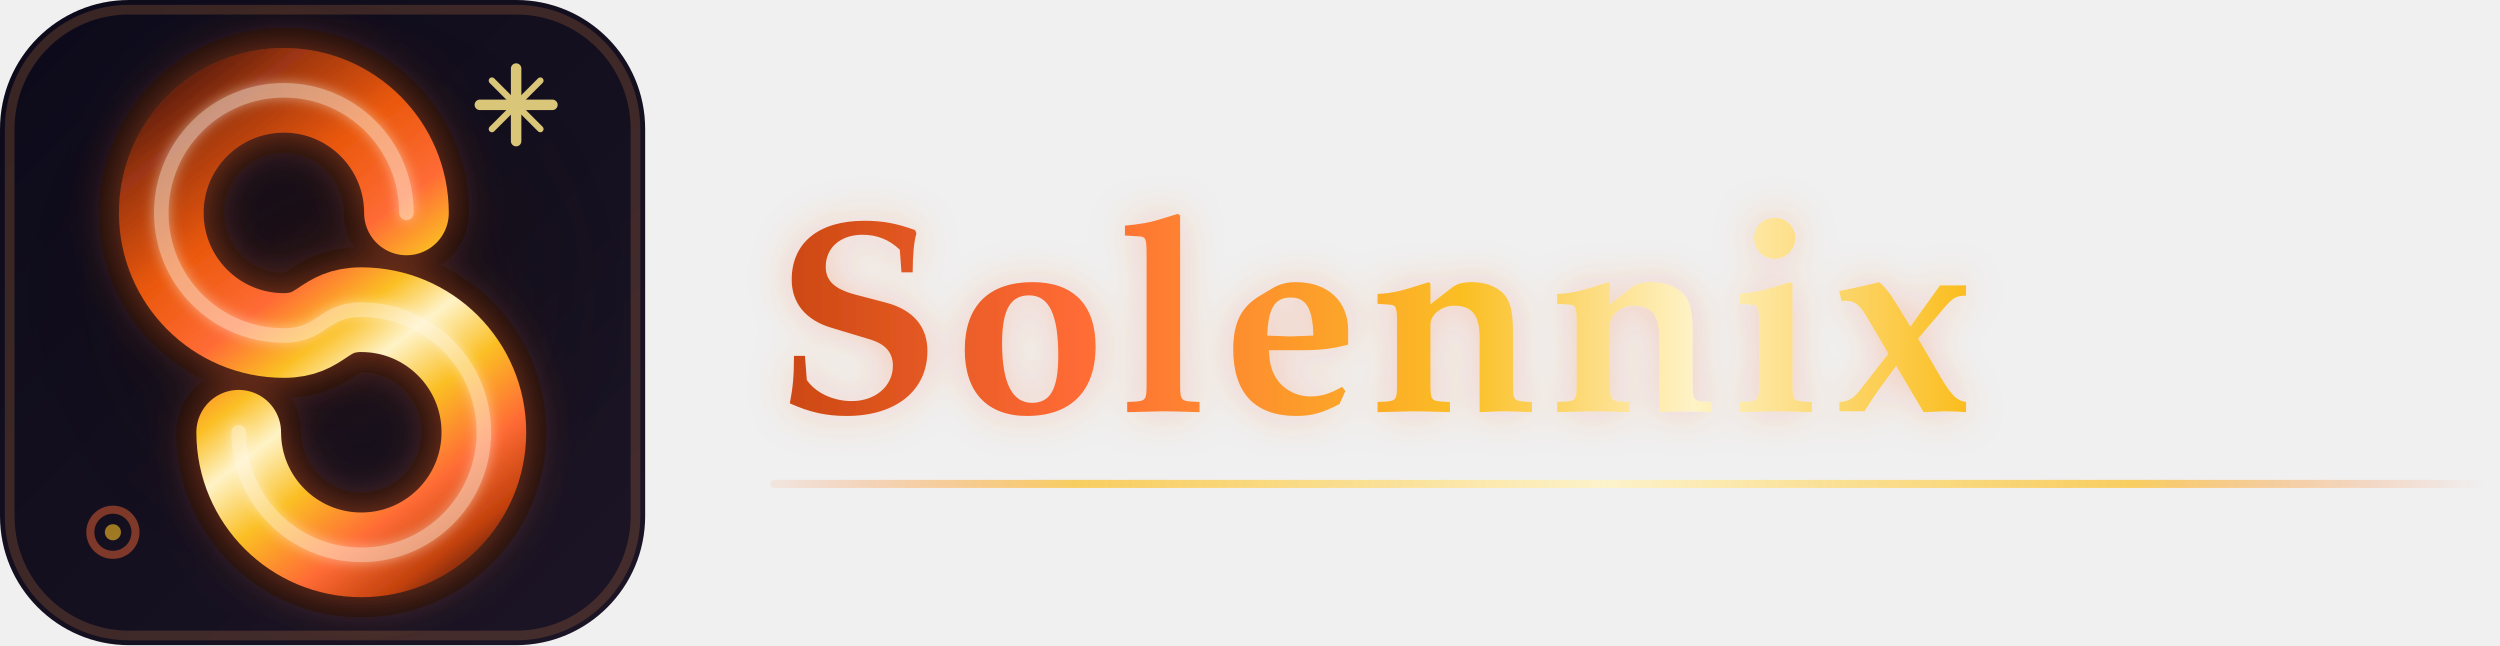
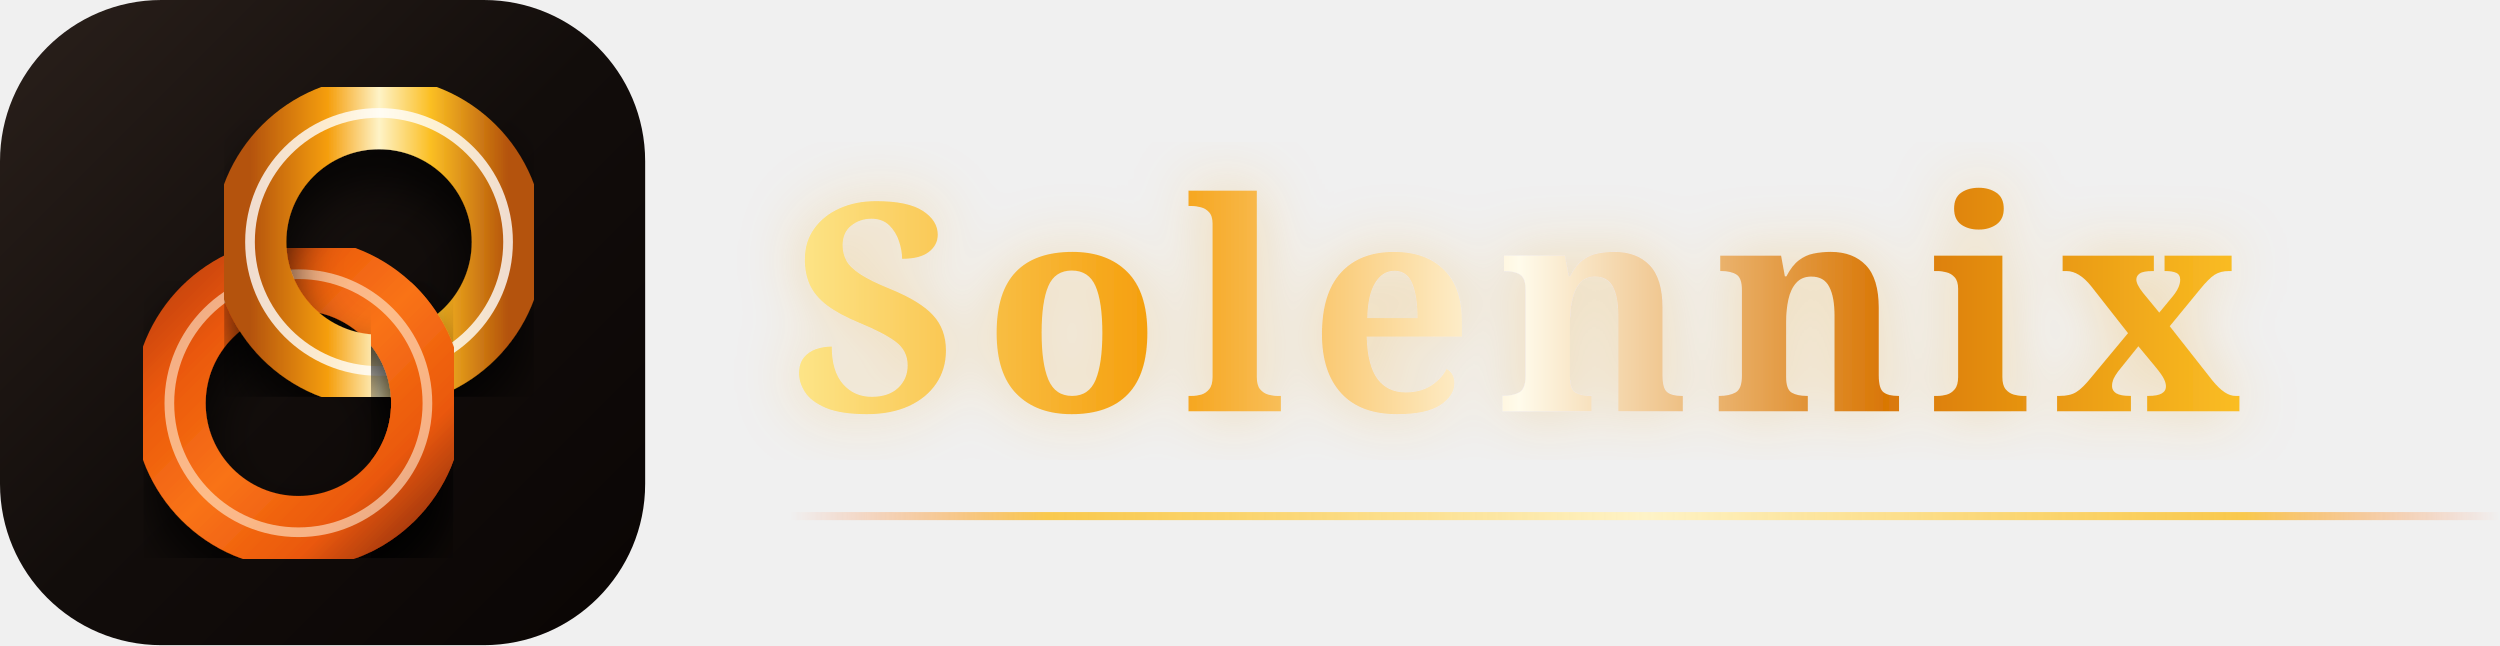
<svg xmlns="http://www.w3.org/2000/svg" viewBox="0 0 310 80">
  <defs>
-     <linearGradient id="iconBg" x1="0" y1="0" x2="80" y2="80" gradientUnits="userSpaceOnUse">
-       <stop offset="0%" stop-color="#0c0a1a" />
-       <stop offset="100%" stop-color="#1c1525" />
+     <linearGradient id="iconBg" x1="0" y1="0" x2="1" y2="1">
+       <stop offset="0%" stop-color="#2a201b" />
+       <stop offset="50%" stop-color="#120d0b" />
+       <stop offset="100%" stop-color="#0a0504" />
    </linearGradient>
-     <radialGradient id="iconWarm" cx="50%" cy="45%" r="50%">
-       <stop offset="0%" stop-color="#3d1500" stop-opacity="0.35" />
-       <stop offset="100%" stop-color="#000000" stop-opacity="0" />
-     </radialGradient>
-     <linearGradient id="metalIcon" x1="17" y1="10" x2="63" y2="70" gradientUnits="userSpaceOnUse">
-       <stop offset="0%" stop-color="#431407" />
-       <stop offset="12%" stop-color="#9a3412" />
-       <stop offset="28%" stop-color="#ea580c" />
-       <stop offset="42%" stop-color="#ff6b35" />
-       <stop offset="52%" stop-color="#fbbf24" />
-       <stop offset="60%" stop-color="#fef3c7" />
+     <linearGradient id="gold-grad" x1="0" y1="0.5" x2="1" y2="0.5">
+       <stop offset="0%" stop-color="#b45309" />
+       <stop offset="30%" stop-color="#f59e0b" />
+       <stop offset="50%" stop-color="#fef3c7" />
      <stop offset="70%" stop-color="#fbbf24" />
-       <stop offset="82%" stop-color="#ff6b35" />
-       <stop offset="92%" stop-color="#c2410c" />
-       <stop offset="100%" stop-color="#431407" />
+       <stop offset="100%" stop-color="#b45309" />
    </linearGradient>
-     <linearGradient id="metalText" x1="90" y1="0" x2="308" y2="0" gradientUnits="userSpaceOnUse">
+     <linearGradient id="orange-grad" x1="0" y1="0" x2="1" y2="1">
      <stop offset="0%" stop-color="#c2410c" />
-       <stop offset="20%" stop-color="#ff6b35" />
-       <stop offset="42%" stop-color="#fbbf24" />
-       <stop offset="55%" stop-color="#fef3c7" />
-       <stop offset="70%" stop-color="#fbbf24" />
-       <stop offset="85%" stop-color="#ff6b35" />
-       <stop offset="100%" stop-color="#c2410c" />
+       <stop offset="20%" stop-color="#ea580c" />
+       <stop offset="50%" stop-color="#f97316" />
+       <stop offset="80%" stop-color="#ea580c" />
+       <stop offset="100%" stop-color="#9a3412" />
    </linearGradient>
-     <linearGradient id="accentLine" x1="90" y1="0" x2="308" y2="0" gradientUnits="userSpaceOnUse">
-       <stop offset="0%" stop-color="#ff6b35" stop-opacity="0" />
-       <stop offset="20%" stop-color="#fbbf24" stop-opacity="0.7" />
-       <stop offset="50%" stop-color="#fef3c7" stop-opacity="0.9" />
-       <stop offset="80%" stop-color="#fbbf24" stop-opacity="0.7" />
-       <stop offset="100%" stop-color="#ff6b35" stop-opacity="0" />
+     <filter id="drop-shadow">
+       <feDropShadow dx="0" dy="4" stdDeviation="3" flood-color="#000000" flood-opacity="0.8" />
+     </filter>
+     <linearGradient id="textGold" x1="0%" y1="0%" x2="100%" y2="0%">
+       <stop offset="0%" stop-color="#fde68a" />
+       <stop offset="25%" stop-color="#f59e0b" />
+       <stop offset="50%" stop-color="#fffbeb" />
+       <stop offset="75%" stop-color="#d97706" />
+       <stop offset="100%" stop-color="#fbbf24" />
    </linearGradient>
-     <filter id="iconGlow" x="-45%" y="-45%" width="190%" height="190%">
-       <feGaussianBlur in="SourceAlpha" stdDeviation="3" result="blur" />
-       <feFlood flood-color="#ff6b35" flood-opacity="0.5" result="color" />
+     <filter id="textGlow" x="-10%" y="-20%" width="120%" height="140%">
+       <feGaussianBlur in="SourceAlpha" stdDeviation="4" result="blur" />
+       <feFlood flood-color="#f59e0b" flood-opacity="0.3" result="color" />
      <feComposite in="color" in2="blur" operator="in" result="glow" />
      <feMerge>
        <feMergeNode in="glow" />
        <feMergeNode in="SourceGraphic" />
      </feMerge>
    </filter>
-     <filter id="textGlow" x="-5%" y="-20%" width="110%" height="140%">
-       <feGaussianBlur in="SourceAlpha" stdDeviation="2.5" result="blur" />
-       <feFlood flood-color="#ff6b35" flood-opacity="0.3" result="color" />
-       <feComposite in="color" in2="blur" operator="in" result="glow" />
-       <feMerge>
-         <feMergeNode in="glow" />
-         <feMergeNode in="SourceGraphic" />
-       </feMerge>
-     </filter>
-     <filter id="hlGlow" x="-60%" y="-60%" width="220%" height="220%">
-       <feGaussianBlur stdDeviation="0.8" result="blur" />
-       <feMerge>
-         <feMergeNode in="blur" />
-         <feMergeNode in="SourceGraphic" />
-       </feMerge>
-     </filter>
  </defs>
-   <rect x="0" y="0" width="80" height="80" rx="16" ry="16" fill="url(#iconBg)" />
-   <rect x="0" y="0" width="80" height="80" rx="16" ry="16" fill="url(#iconWarm)" />
-   <rect x="1.2" y="1.2" width="77.6" height="77.6" rx="14.8" ry="14.8" fill="none" stroke="rgba(255,160,80,0.18)" stroke-width="1.2" />
-   <path d="M 50.4,26.4 A 15.2,15.2 0 1 0 35.2,41.6 C 40,41.6 40,38.4 44.8,38.4 A 15.2,15.2 0 1 1 29.6,53.6" fill="none" stroke="#160800" stroke-width="15.5" stroke-linecap="round" stroke-linejoin="round" opacity="0.65" />
-   <path d="M 50.4,26.4 A 15.2,15.2 0 1 0 35.2,41.6 C 40,41.6 40,38.4 44.8,38.4 A 15.2,15.2 0 1 1 29.6,53.6" fill="none" stroke="url(#metalIcon)" stroke-width="10.5" stroke-linecap="round" stroke-linejoin="round" filter="url(#iconGlow)" />
-   <path d="M 50.4,26.4 A 15.2,15.2 0 1 0 35.2,41.6 C 40,41.6 40,38.4 44.8,38.4 A 15.2,15.2 0 1 1 29.6,53.6" fill="none" stroke="#fff8e7" stroke-width="1.8" stroke-linecap="round" stroke-linejoin="round" opacity="0.5" filter="url(#hlGlow)" />
-   <g transform="translate(64, 13)" opacity="0.85">
-     <line x1="0" y1="-4.5" x2="0" y2="4.5" stroke="#fde68a" stroke-width="1.3" stroke-linecap="round" />
-     <line x1="-4.5" y1="0" x2="4.5" y2="0" stroke="#fde68a" stroke-width="1.3" stroke-linecap="round" />
-     <line x1="-3" y1="-3" x2="3" y2="3" stroke="#fde68a" stroke-width="0.8" stroke-linecap="round" />
-     <line x1="3" y1="-3" x2="-3" y2="3" stroke="#fde68a" stroke-width="0.8" stroke-linecap="round" />
+   <rect x="0" y="0" width="80" height="80" rx="20" ry="20" fill="url(#iconBg)" />
+   <g transform="translate(4, 0)">
+     <circle cx="33" cy="50" r="16" fill="none" stroke="url(#orange-grad)" stroke-width="9" filter="url(#drop-shadow)" />
+     <circle cx="33" cy="50" r="16" fill="none" stroke="#ffedd5" stroke-width="1.2" opacity="0.6" />
+     <circle cx="43" cy="30" r="16" fill="none" stroke="url(#gold-grad)" stroke-width="9" filter="url(#drop-shadow)" />
+     <circle cx="43" cy="30" r="16" fill="none" stroke="#fff" stroke-width="1.2" opacity="0.8" />
+     <g clip-path="url(#clipRight)">
+       <clipPath id="clipRight">
+         <rect x="42" y="35" width="40" height="40" />
+       </clipPath>
+       <circle cx="33" cy="50" r="16" fill="none" stroke="url(#orange-grad)" stroke-width="9" filter="url(#drop-shadow)" />
+       <circle cx="33" cy="50" r="16" fill="none" stroke="#ffedd5" stroke-width="1.2" opacity="0.6" />
+     </g>
  </g>
-   <circle cx="14" cy="66" r="2.8" fill="none" stroke="#ff6b35" stroke-width="1" opacity="0.45" />
-   <circle cx="14" cy="66" r="1" fill="#fbbf24" opacity="0.6" />
-   <text x="96" y="51" font-family="Georgia, 'Palatino Linotype', Palatino, 'Book Antiqua', serif" font-size="34" font-weight="bold" letter-spacing="1.5" fill="url(#metalText)" filter="url(#textGlow)">Solennix</text>
-   <line x1="96" y1="60" x2="308" y2="60" stroke="url(#accentLine)" stroke-width="1" stroke-linecap="round" />
+   <text x="98" y="51" font-family="Cinzel, 'Playfair Display', Didot, 'Bodoni MT', Georgia, serif" font-size="36" font-weight="600" letter-spacing="2.8" fill="url(#textGold)" filter="url(#textGlow)">Solennix</text>
+   <linearGradient id="accentLine" x1="98" y1="0" x2="310" y2="0" gradientUnits="userSpaceOnUse">
+     <stop offset="0%" stop-color="#ff6b35" stop-opacity="0" />
+     <stop offset="15%" stop-color="#fbbf24" stop-opacity="0.8" />
+     <stop offset="50%" stop-color="#fef3c7" stop-opacity="1" />
+     <stop offset="85%" stop-color="#fbbf24" stop-opacity="0.8" />
+     <stop offset="100%" stop-color="#ff6b35" stop-opacity="0" />
+   </linearGradient>
+   <line x1="98" y1="64" x2="310" y2="64" stroke="url(#accentLine)" stroke-width="1" stroke-linecap="round" />
</svg>
